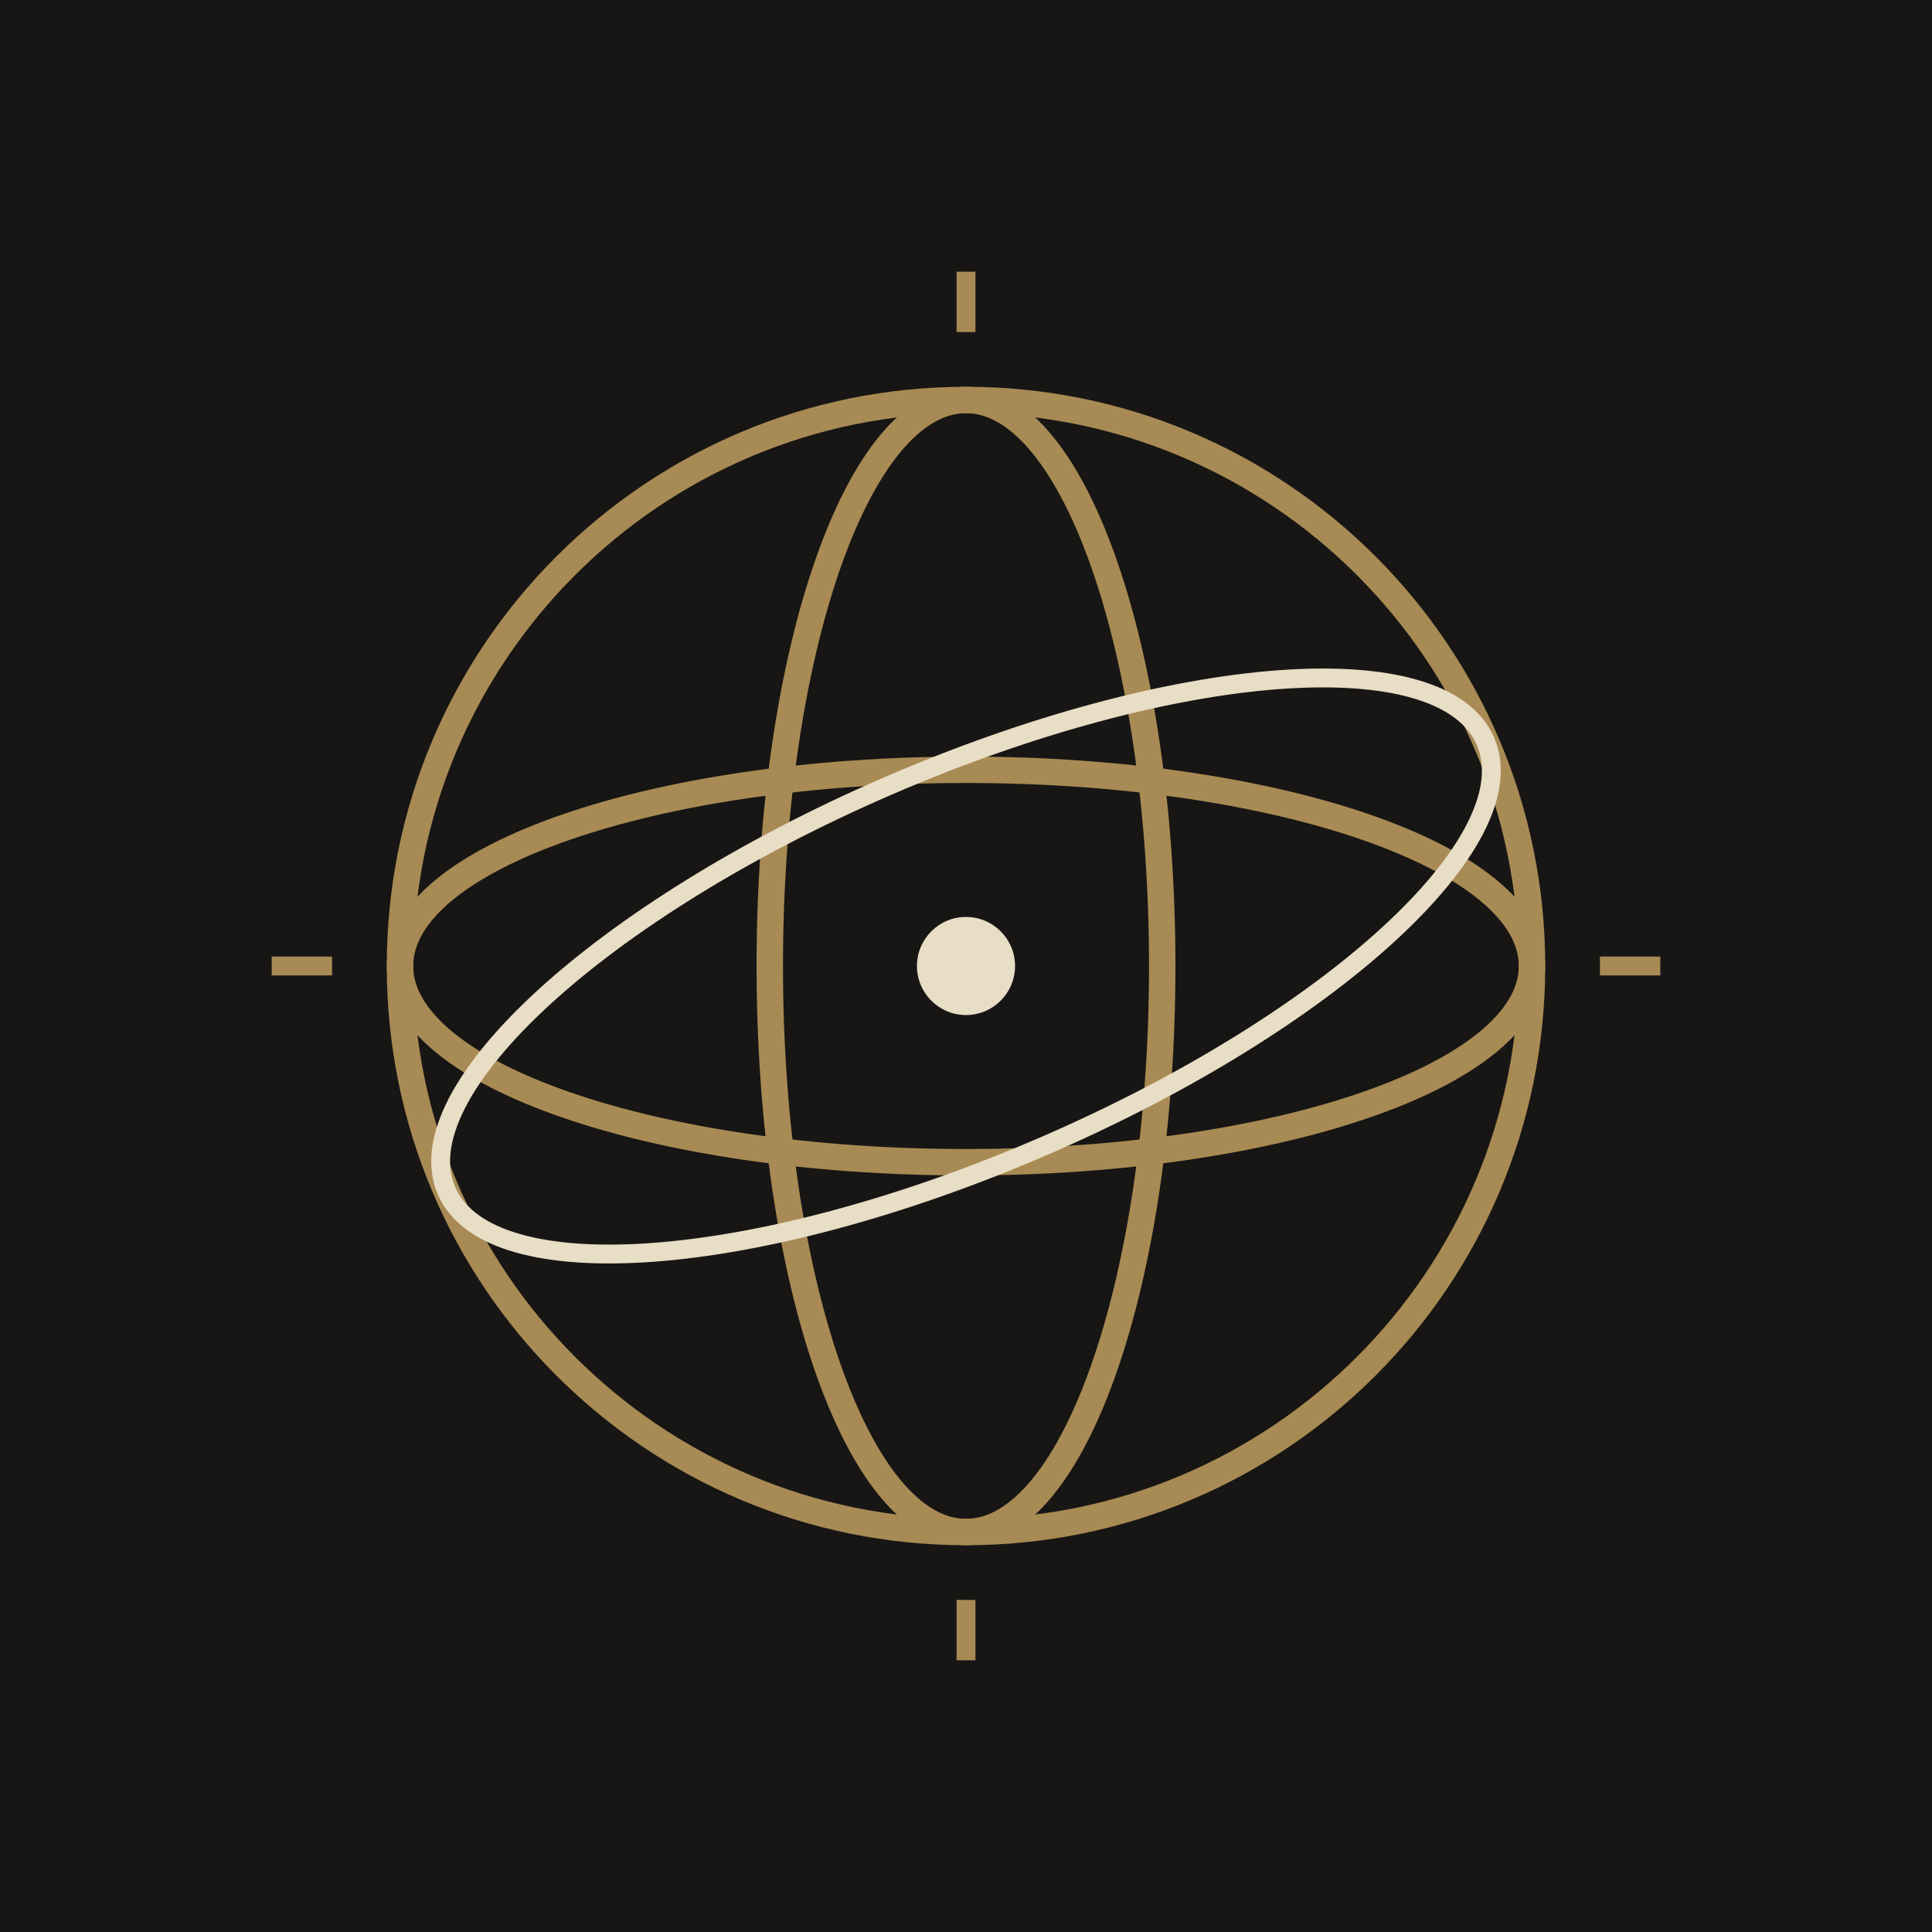
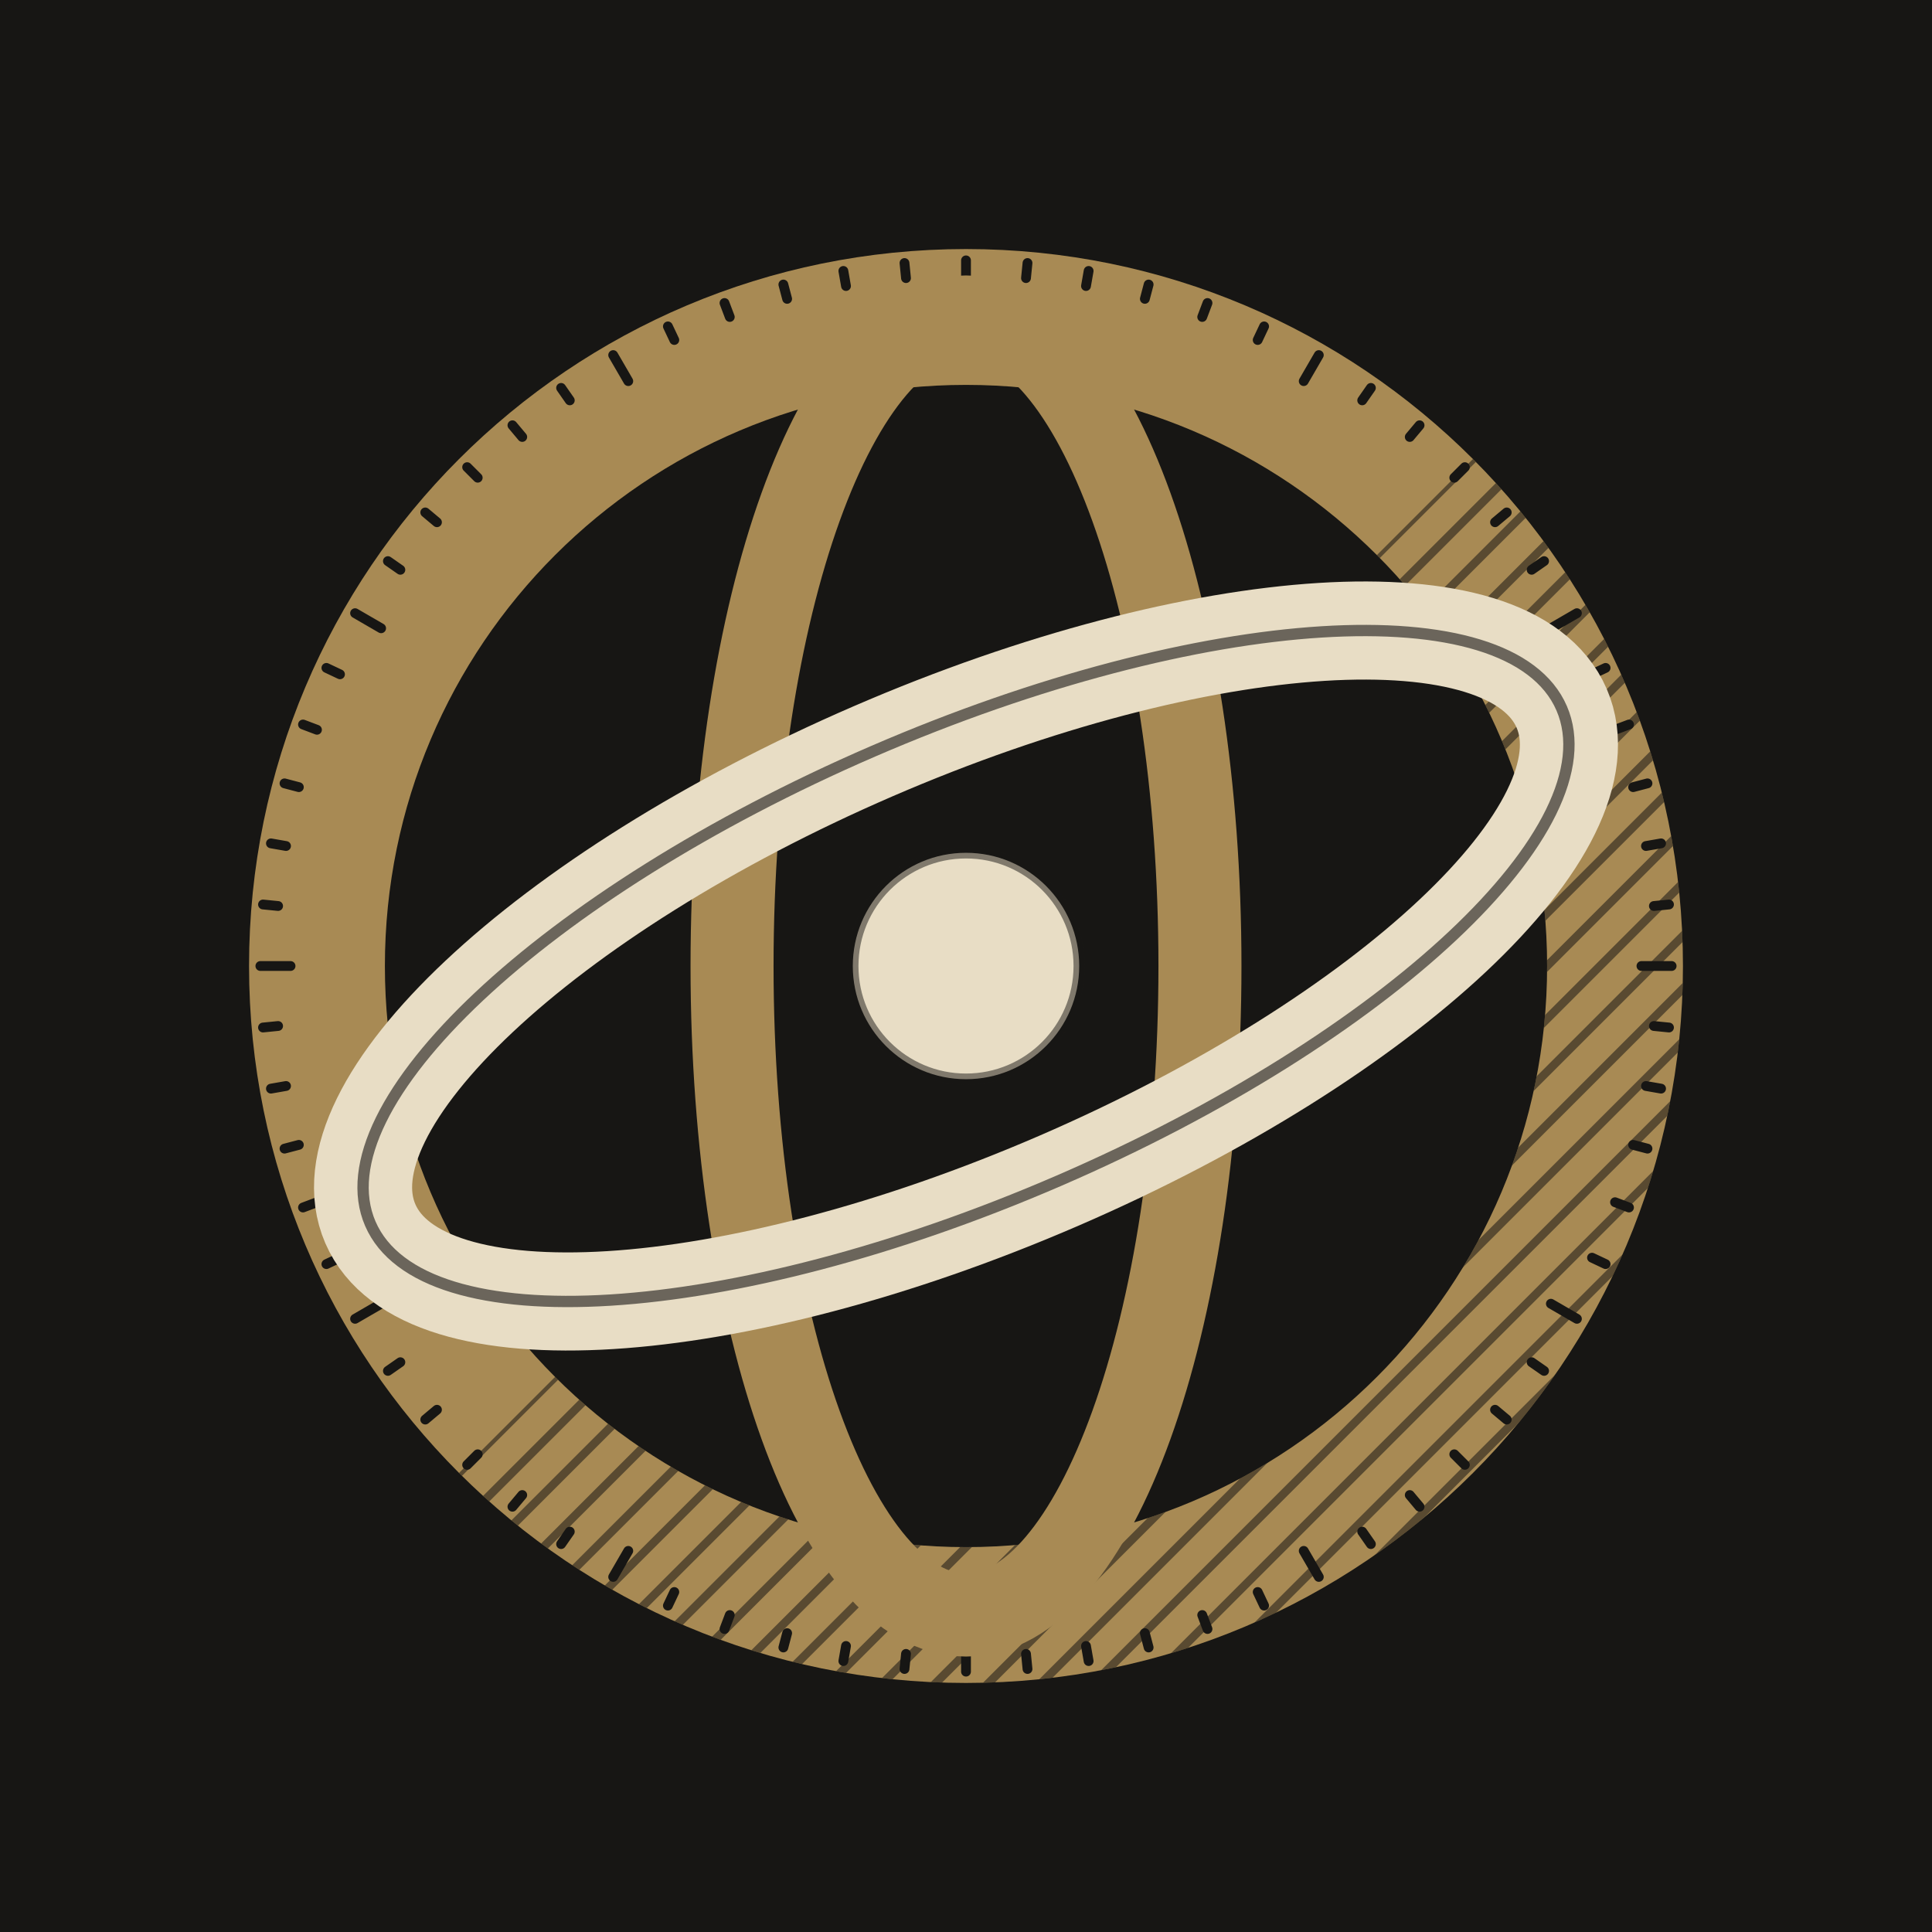
<svg xmlns="http://www.w3.org/2000/svg" viewBox="0 0 512 512">
+   <defs>
+     <clipPath id="ring">
+       <path fill-rule="evenodd" d="M66.0,256a190.0,190.0 0 1,0 380.0,0a190.0,190.0 0 1,0 -380.0,0zM102.0,256a154.0,154.0 0 1,1 308.0,0a154.0,154.0 0 1,1 -308.0,0z" />
+     </clipPath>
+     <clipPath id="shade">
+       <path d="M468,44L468,468L44,468Z" />
+     </clipPath>
+   </defs>
  <rect width="512" height="512" fill="#171614" />
-   <g fill="none" stroke="#a88a54" stroke-width="7">
-     <circle cx="256" cy="256" r="150" />
-     <ellipse cx="256" cy="256" rx="150" ry="52" />
-     <ellipse cx="256" cy="256" rx="52" ry="150" />
-     <ellipse cx="256" cy="256" rx="150" ry="52" transform="rotate(-23.4 256 256)" stroke="#e8ddc5" stroke-width="5" />
+   <circle cx="256" cy="256" r="172" fill="none" stroke="#a88a54" stroke-width="36" />
+   <g clip-path="url(#ring)">
+     <g clip-path="url(#shade)" stroke="#171614" stroke-width="2.2" opacity="0.55">
+       <line x1="-214" y1="306" x2="306" y2="-214" />
+       <line x1="-207" y1="313" x2="313" y2="-207" />
+       <line x1="-200" y1="320" x2="320" y2="-200" />
+       <line x1="-193" y1="327" x2="327" y2="-193" />
+       <line x1="-186" y1="334" x2="334" y2="-186" />
+       <line x1="-179" y1="341" x2="341" y2="-179" />
+       <line x1="-172" y1="348" x2="348" y2="-172" />
+       <line x1="-165" y1="355" x2="355" y2="-165" />
+       <line x1="-158" y1="362" x2="362" y2="-158" />
+       <line x1="-151" y1="369" x2="369" y2="-151" />
+       <line x1="-144" y1="376" x2="376" y2="-144" />
+       <line x1="-137" y1="383" x2="383" y2="-137" />
+       <line x1="-130" y1="390" x2="390" y2="-130" />
+       <line x1="-123" y1="397" x2="397" y2="-123" />
+       <line x1="-116" y1="404" x2="404" y2="-116" />
+       <line x1="-109" y1="411" x2="411" y2="-109" />
+       <line x1="-102" y1="418" x2="418" y2="-102" />
+       <line x1="-95" y1="425" x2="425" y2="-95" />
+       <line x1="-88" y1="432" x2="432" y2="-88" />
+       <line x1="-81" y1="439" x2="439" y2="-81" />
+       <line x1="-74" y1="446" x2="446" y2="-74" />
+       <line x1="-67" y1="453" x2="453" y2="-67" />
+       <line x1="-60" y1="460" x2="460" y2="-60" />
+       <line x1="-53" y1="467" x2="467" y2="-53" />
+       <line x1="-46" y1="474" x2="474" y2="-46" />
+       <line x1="-39" y1="481" x2="481" y2="-39" />
+       <line x1="-32" y1="488" x2="488" y2="-32" />
+       <line x1="-25" y1="495" x2="495" y2="-25" />
+       <line x1="-18" y1="502" x2="502" y2="-18" />
+       <line x1="-11" y1="509" x2="509" y2="-11" />
+       <line x1="-4" y1="516" x2="516" y2="-4" />
+       <line x1="3" y1="523" x2="523" y2="3" />
+       <line x1="10" y1="530" x2="530" y2="10" />
+       <line x1="17" y1="537" x2="537" y2="17" />
+       <line x1="24" y1="544" x2="544" y2="24" />
+       <line x1="31" y1="551" x2="551" y2="31" />
+       <line x1="38" y1="558" x2="558" y2="38" />
+       <line x1="45" y1="565" x2="565" y2="45" />
+       <line x1="52" y1="572" x2="572" y2="52" />
+       <line x1="59" y1="579" x2="579" y2="59" />
+       <line x1="66" y1="586" x2="586" y2="66" />
+       <line x1="73" y1="593" x2="593" y2="73" />
+       <line x1="80" y1="600" x2="600" y2="80" />
+       <line x1="87" y1="607" x2="607" y2="87" />
+       <line x1="94" y1="614" x2="614" y2="94" />
+       <line x1="101" y1="621" x2="621" y2="101" />
+       <line x1="108" y1="628" x2="628" y2="108" />
+       <line x1="115" y1="635" x2="635" y2="115" />
+       <line x1="122" y1="642" x2="642" y2="122" />
+       <line x1="129" y1="649" x2="649" y2="129" />
+       <line x1="136" y1="656" x2="656" y2="136" />
+       <line x1="143" y1="663" x2="663" y2="143" />
+       <line x1="150" y1="670" x2="670" y2="150" />
+       <line x1="157" y1="677" x2="677" y2="157" />
+       <line x1="164" y1="684" x2="684" y2="164" />
+       <line x1="171" y1="691" x2="691" y2="171" />
+       <line x1="178" y1="698" x2="698" y2="178" />
+       <line x1="185" y1="705" x2="705" y2="185" />
+       <line x1="192" y1="712" x2="712" y2="192" />
+       <line x1="199" y1="719" x2="719" y2="199" />
+       <line x1="206" y1="726" x2="726" y2="206" />
+     </g>
  </g>
-   <g stroke="#a88a54" stroke-width="5">
-     <line x1="256" y1="88" x2="256" y2="72" />
-     <line x1="256" y1="424" x2="256" y2="440" />
-     <line x1="88" y1="256" x2="72" y2="256" />
-     <line x1="424" y1="256" x2="440" y2="256" />
+   <g stroke="#171614" stroke-width="2.6" stroke-linecap="round">
+     <line x1="443.0" y1="256.0" x2="435.0" y2="256.0" />
+     <line x1="442.3" y1="272.3" x2="438.3" y2="271.9" />
+     <line x1="440.2" y1="288.5" x2="436.2" y2="287.8" />
+     <line x1="436.6" y1="304.4" x2="432.8" y2="303.4" />
+     <line x1="431.7" y1="320.0" x2="428.0" y2="318.6" />
+     <line x1="425.5" y1="335.0" x2="421.9" y2="333.3" />
+     <line x1="417.9" y1="349.5" x2="411.0" y2="345.5" />
+     <line x1="409.2" y1="363.3" x2="405.9" y2="361.0" />
+     <line x1="399.3" y1="376.2" x2="396.2" y2="373.6" />
+     <line x1="388.2" y1="388.2" x2="385.4" y2="385.4" />
+     <line x1="376.2" y1="399.3" x2="373.6" y2="396.2" />
+     <line x1="363.3" y1="409.2" x2="361.0" y2="405.9" />
+     <line x1="349.5" y1="417.9" x2="345.5" y2="411.0" />
+     <line x1="335.0" y1="425.5" x2="333.3" y2="421.9" />
+     <line x1="320.0" y1="431.7" x2="318.6" y2="428.0" />
+     <line x1="304.4" y1="436.6" x2="303.4" y2="432.8" />
+     <line x1="288.5" y1="440.2" x2="287.8" y2="436.2" />
+     <line x1="272.3" y1="442.3" x2="271.9" y2="438.3" />
+     <line x1="256.0" y1="443.0" x2="256.0" y2="435.0" />
+     <line x1="239.7" y1="442.3" x2="240.1" y2="438.3" />
+     <line x1="223.5" y1="440.2" x2="224.2" y2="436.2" />
+     <line x1="207.6" y1="436.6" x2="208.6" y2="432.8" />
+     <line x1="192.0" y1="431.7" x2="193.4" y2="428.0" />
+     <line x1="177.0" y1="425.5" x2="178.7" y2="421.9" />
+     <line x1="162.5" y1="417.9" x2="166.5" y2="411.0" />
+     <line x1="148.7" y1="409.2" x2="151.0" y2="405.9" />
+     <line x1="135.8" y1="399.3" x2="138.4" y2="396.2" />
+     <line x1="123.8" y1="388.2" x2="126.6" y2="385.4" />
+     <line x1="112.7" y1="376.2" x2="115.8" y2="373.6" />
+     <line x1="102.8" y1="363.3" x2="106.1" y2="361.0" />
+     <line x1="94.1" y1="349.5" x2="101.0" y2="345.5" />
+     <line x1="86.5" y1="335.0" x2="90.1" y2="333.3" />
+     <line x1="80.3" y1="320.0" x2="84.0" y2="318.6" />
+     <line x1="75.4" y1="304.4" x2="79.2" y2="303.4" />
+     <line x1="71.8" y1="288.5" x2="75.8" y2="287.8" />
+     <line x1="69.7" y1="272.3" x2="73.7" y2="271.9" />
+     <line x1="69.0" y1="256.0" x2="77.0" y2="256.0" />
+     <line x1="69.7" y1="239.7" x2="73.7" y2="240.1" />
+     <line x1="71.8" y1="223.5" x2="75.8" y2="224.2" />
+     <line x1="75.4" y1="207.6" x2="79.2" y2="208.6" />
+     <line x1="80.3" y1="192.0" x2="84.0" y2="193.4" />
+     <line x1="86.5" y1="177.0" x2="90.1" y2="178.7" />
+     <line x1="94.1" y1="162.5" x2="101.0" y2="166.5" />
+     <line x1="102.8" y1="148.7" x2="106.1" y2="151.0" />
+     <line x1="112.7" y1="135.8" x2="115.8" y2="138.4" />
+     <line x1="123.8" y1="123.8" x2="126.6" y2="126.6" />
+     <line x1="135.8" y1="112.7" x2="138.4" y2="115.8" />
+     <line x1="148.7" y1="102.8" x2="151.0" y2="106.1" />
+     <line x1="162.5" y1="94.1" x2="166.5" y2="101.0" />
+     <line x1="177.0" y1="86.5" x2="178.7" y2="90.1" />
+     <line x1="192.0" y1="80.3" x2="193.4" y2="84.0" />
+     <line x1="207.6" y1="75.4" x2="208.6" y2="79.2" />
+     <line x1="223.5" y1="71.8" x2="224.2" y2="75.8" />
+     <line x1="239.7" y1="69.7" x2="240.1" y2="73.7" />
+     <line x1="256.0" y1="69.0" x2="256.0" y2="77.0" />
+     <line x1="272.3" y1="69.7" x2="271.9" y2="73.7" />
+     <line x1="288.5" y1="71.8" x2="287.8" y2="75.8" />
+     <line x1="304.4" y1="75.4" x2="303.4" y2="79.2" />
+     <line x1="320.0" y1="80.3" x2="318.6" y2="84.0" />
+     <line x1="335.0" y1="86.5" x2="333.3" y2="90.1" />
+     <line x1="349.5" y1="94.1" x2="345.5" y2="101.0" />
+     <line x1="363.3" y1="102.8" x2="361.0" y2="106.1" />
+     <line x1="376.2" y1="112.7" x2="373.6" y2="115.8" />
+     <line x1="388.2" y1="123.8" x2="385.4" y2="126.6" />
+     <line x1="399.3" y1="135.8" x2="396.2" y2="138.4" />
+     <line x1="409.2" y1="148.7" x2="405.9" y2="151.0" />
+     <line x1="417.9" y1="162.5" x2="411.0" y2="166.5" />
+     <line x1="425.5" y1="177.0" x2="421.9" y2="178.7" />
+     <line x1="431.7" y1="192.0" x2="428.0" y2="193.4" />
+     <line x1="436.6" y1="207.6" x2="432.8" y2="208.6" />
+     <line x1="440.2" y1="223.5" x2="436.2" y2="224.2" />
+     <line x1="442.3" y1="239.7" x2="438.3" y2="240.1" />
  </g>
-   <circle cx="256" cy="256" r="13" fill="#e8ddc5" />
+   <ellipse cx="256" cy="256" rx="62" ry="172" fill="none" stroke="#a88a54" stroke-width="22" />
+   <g transform="rotate(-23.4 256 256)">
+     <ellipse cx="256" cy="256" rx="172" ry="62" fill="none" stroke="#e8ddc5" stroke-width="26" />
+     <ellipse cx="256" cy="256" rx="172" ry="62" fill="none" stroke="#171614" stroke-width="3" opacity="0.6" />
+   </g>
+   <circle cx="256" cy="256" r="30" fill="#e8ddc5" />
+   <circle cx="256" cy="256" r="30" fill="none" stroke="#171614" stroke-width="3" opacity="0.5" />
</svg>
